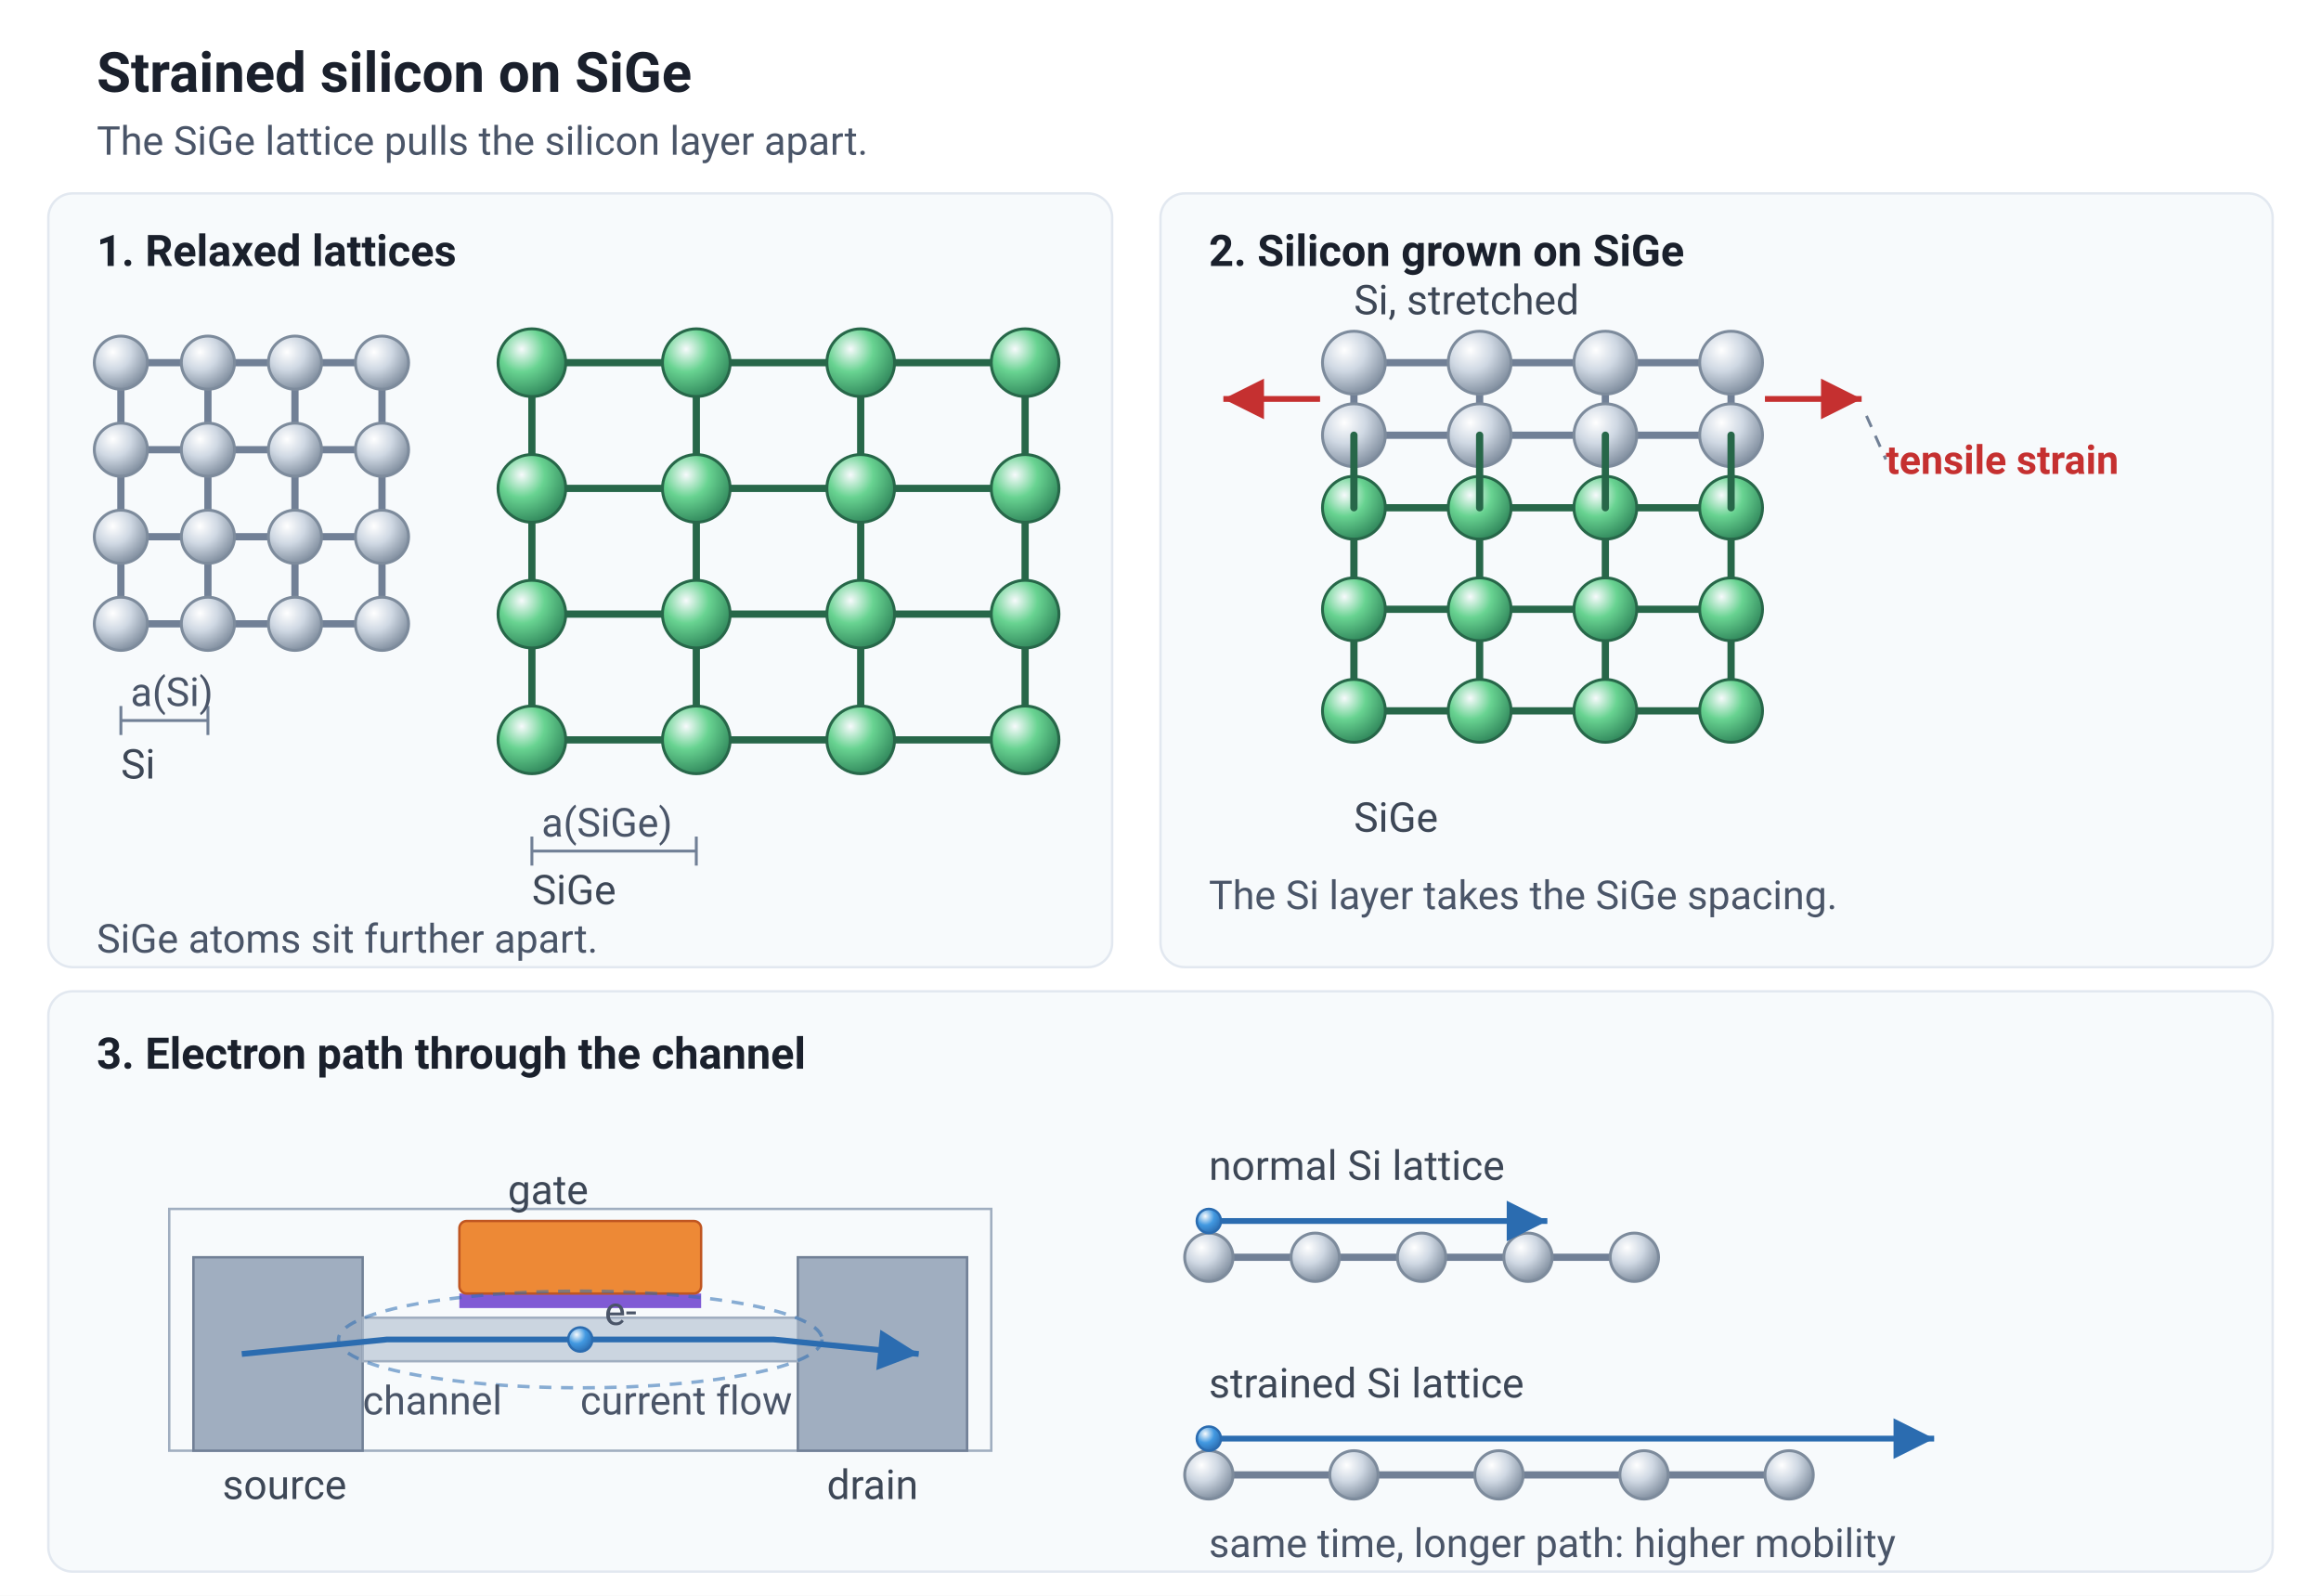
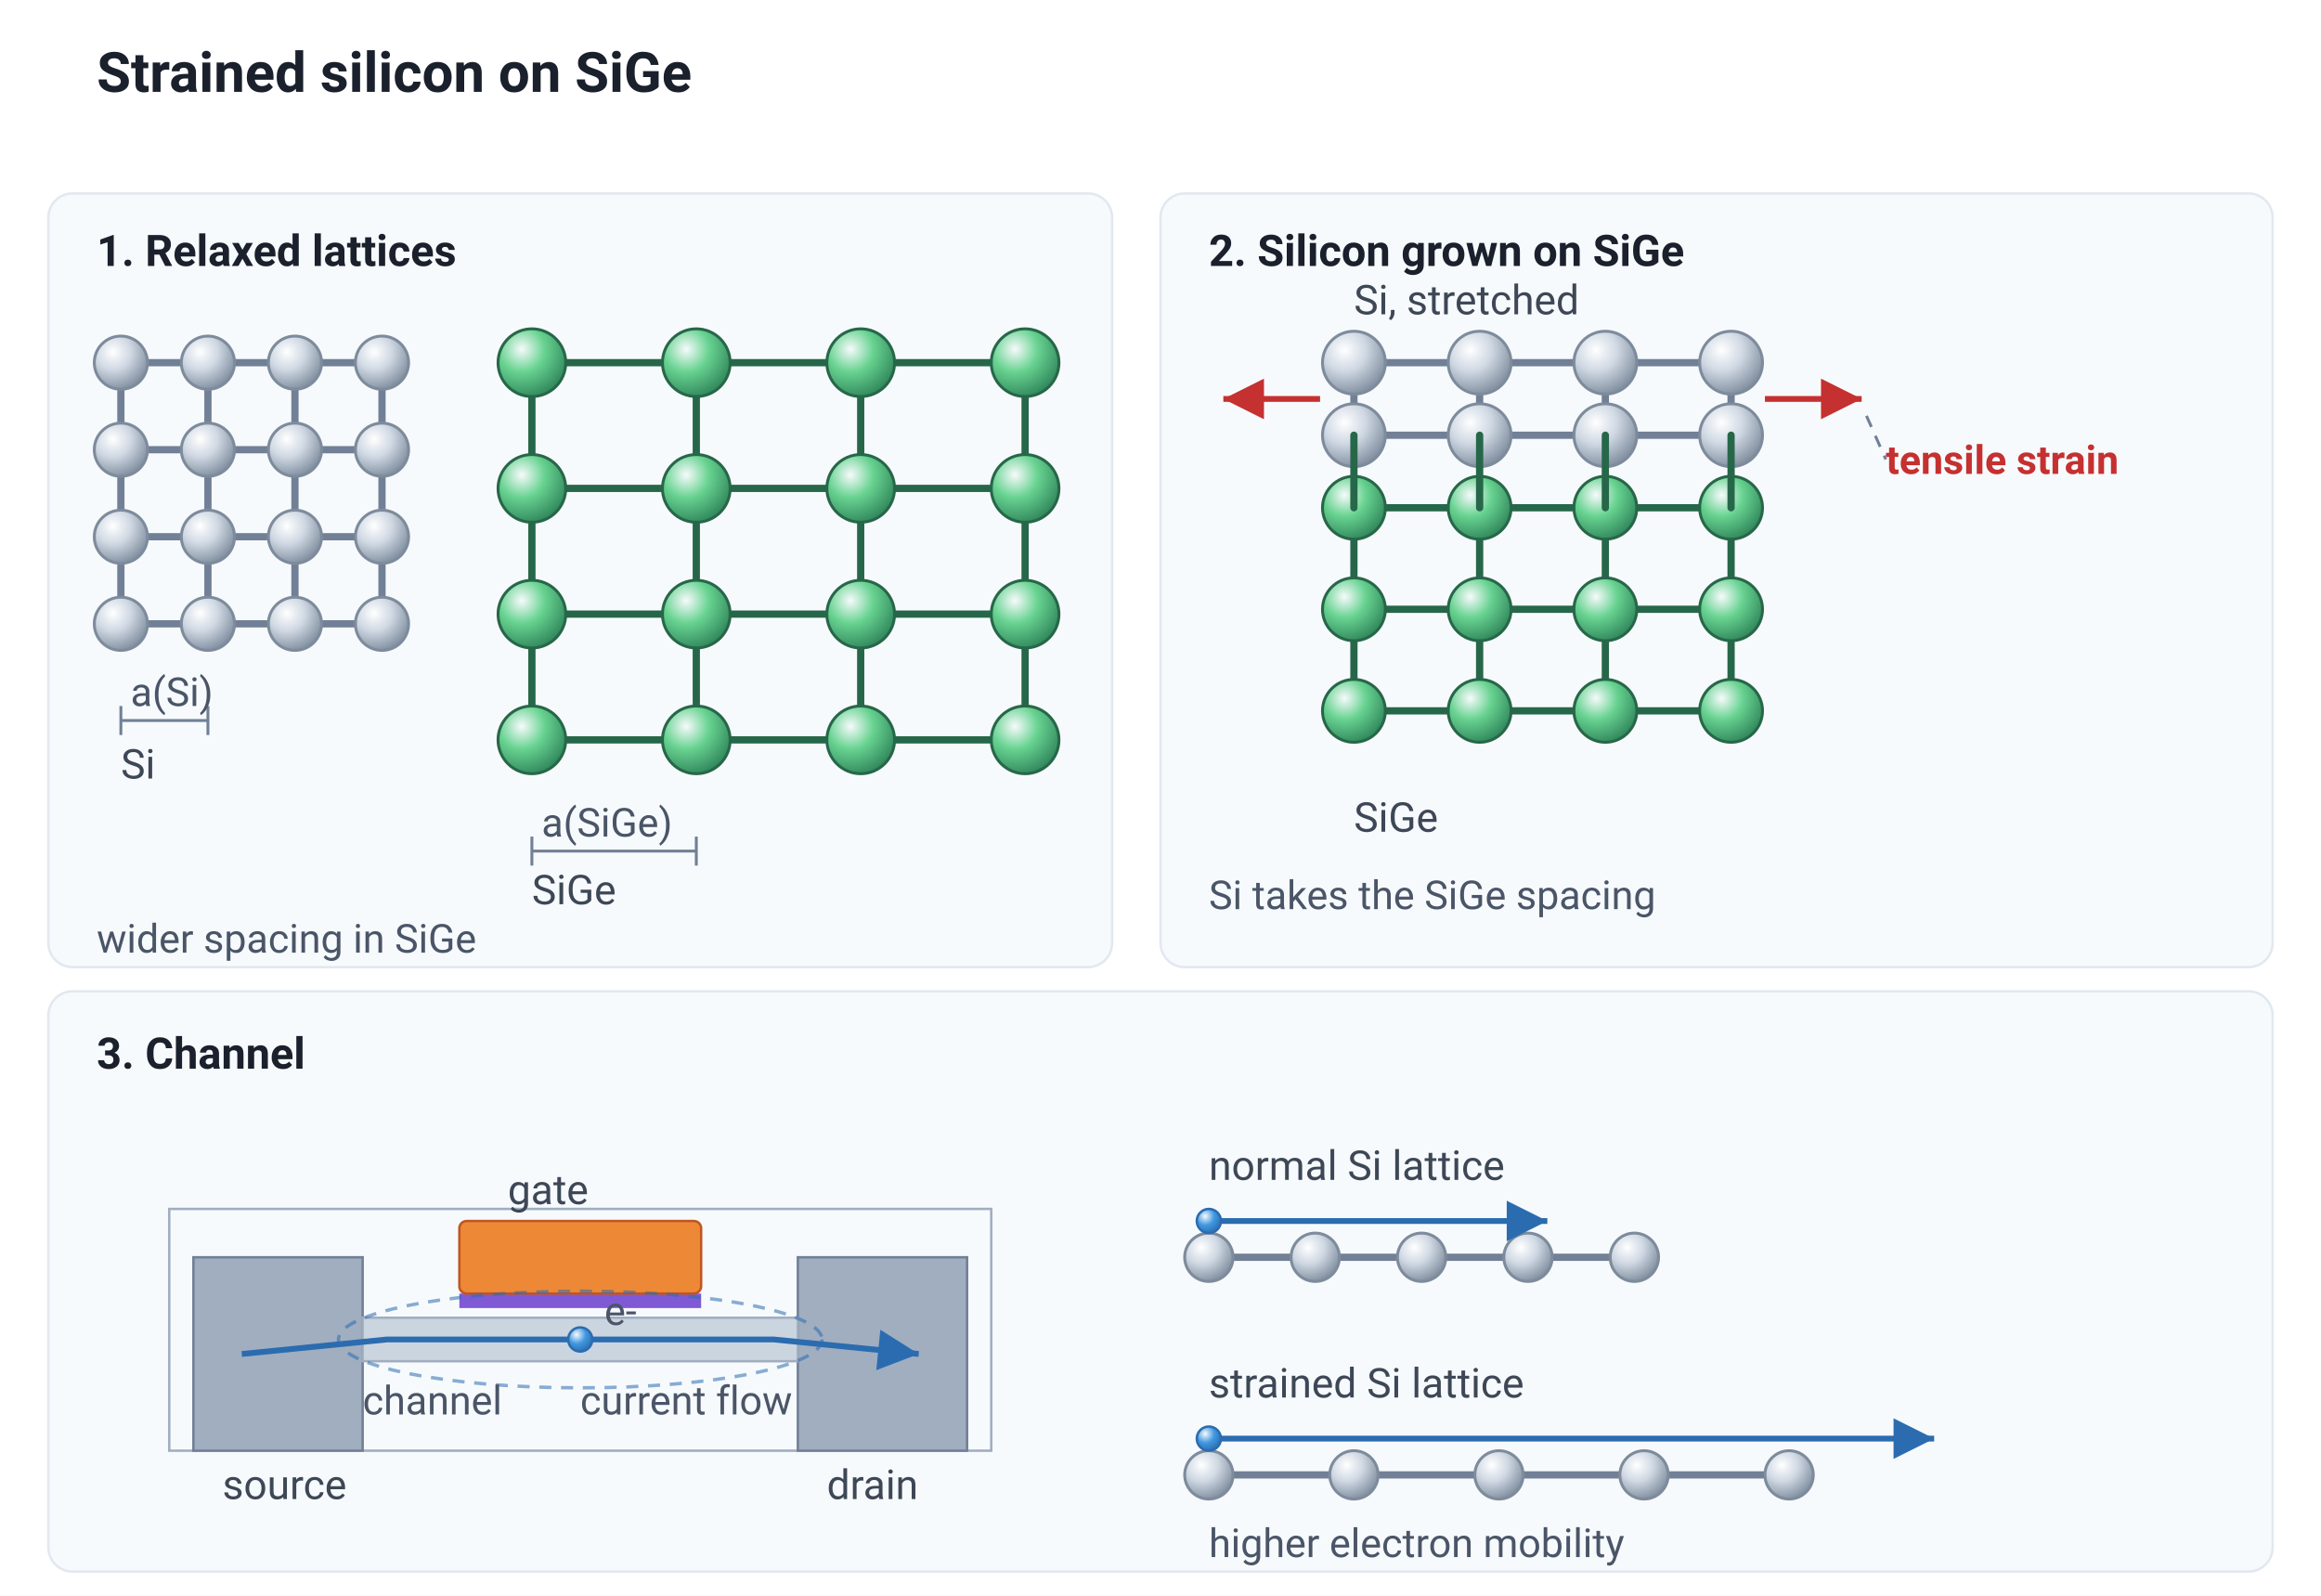
<svg xmlns="http://www.w3.org/2000/svg" width="960" height="660" viewBox="0 0 960 660" role="img">
  <rect width="960" height="660" fill="#ffffff" />
  <defs>
    <radialGradient id="siAtom" cx="35%" cy="30%" r="75%">
      <stop offset="0%" stop-color="#ffffff" />
      <stop offset="45%" stop-color="#cfd8e3" />
      <stop offset="100%" stop-color="#7d8b9c" />
    </radialGradient>
    <radialGradient id="geAtom" cx="35%" cy="30%" r="75%">
      <stop offset="0%" stop-color="#f7fafc" />
      <stop offset="45%" stop-color="#68d391" />
      <stop offset="100%" stop-color="#2f855a" />
    </radialGradient>
    <radialGradient id="electronAtom" cx="35%" cy="30%" r="75%">
      <stop offset="0%" stop-color="#f7fafc" />
      <stop offset="50%" stop-color="#4299e1" />
      <stop offset="100%" stop-color="#2b6cb0" />
    </radialGradient>
    <marker id="arrowRed" viewBox="0 0 10 10" refX="10" refY="5" markerWidth="7" markerHeight="7" orient="auto-start-reverse">
      <path d="M 0 0 L 10 5 L 0 10 z" fill="#c53030" />
    </marker>
    <marker id="arrowBlue" viewBox="0 0 10 10" refX="10" refY="5" markerWidth="7" markerHeight="7" orient="auto-start-reverse">
      <path d="M 0 0 L 10 5 L 0 10 z" fill="#2b6cb0" />
    </marker>
  </defs>
  <style>
    .h { font: 600 23px system-ui, -apple-system, "Segoe UI", Roboto, sans-serif; fill: #1a202c; }
    .pt { font: 600 18px system-ui, -apple-system, "Segoe UI", Roboto, sans-serif; fill: #1a202c; }
    .t { font: 17px system-ui, -apple-system, "Segoe UI", Roboto, sans-serif; fill: #3d4756; }
    .note { font: 16.5px system-ui, -apple-system, "Segoe UI", Roboto, sans-serif; fill: #4a5568; }
    .val { font: 600 16.5px system-ui, -apple-system, "Segoe UI", Roboto, sans-serif; fill: #c53030; }
    .bondSi { stroke: #718096; stroke-width: 3; stroke-linecap: round; }
    .bondGe { stroke: #276749; stroke-width: 3; stroke-linecap: round; }
    .strain { fill: none; stroke: #c53030; stroke-width: 2.4; }
    .path { fill: none; stroke: #2b6cb0; stroke-width: 2.4; }
    .lead { fill: none; stroke: #718096; stroke-width: 1.2; stroke-dasharray: 5 4; }
    .dim { fill: none; stroke: #718096; stroke-width: 1.2; }
    .panel { fill: #f7fafc; stroke: #e2e8f0; stroke-width: 1; }
  </style>
  <text class="h" x="40" y="38">Strained silicon on SiGe</text>
-   <text class="note" x="40" y="64">The SiGe lattice pulls the silicon layer apart.</text>
  <rect class="panel" x="20" y="80" width="440" height="320" rx="10" />
  <rect class="panel" x="480" y="80" width="460" height="320" rx="10" />
  <rect class="panel" x="20" y="410" width="920" height="240" rx="10" />
  <text class="pt" x="40" y="110">1. Relaxed lattices</text>
  <line class="bondSi" x1="50.0" y1="150.0" x2="86.0" y2="150.0" />
  <line class="bondSi" x1="50.0" y1="150.0" x2="50.0" y2="186.0" />
  <line class="bondSi" x1="86.0" y1="150.0" x2="122.0" y2="150.0" />
  <line class="bondSi" x1="86.0" y1="150.0" x2="86.0" y2="186.0" />
  <line class="bondSi" x1="122.0" y1="150.0" x2="158.0" y2="150.0" />
  <line class="bondSi" x1="122.0" y1="150.0" x2="122.0" y2="186.0" />
  <line class="bondSi" x1="158.0" y1="150.0" x2="158.0" y2="186.0" />
  <line class="bondSi" x1="50.0" y1="186.0" x2="86.0" y2="186.0" />
  <line class="bondSi" x1="50.0" y1="186.0" x2="50.0" y2="222.0" />
  <line class="bondSi" x1="86.0" y1="186.0" x2="122.0" y2="186.0" />
  <line class="bondSi" x1="86.0" y1="186.0" x2="86.0" y2="222.0" />
  <line class="bondSi" x1="122.0" y1="186.0" x2="158.0" y2="186.0" />
  <line class="bondSi" x1="122.0" y1="186.0" x2="122.0" y2="222.0" />
  <line class="bondSi" x1="158.0" y1="186.0" x2="158.0" y2="222.0" />
  <line class="bondSi" x1="50.0" y1="222.0" x2="86.0" y2="222.0" />
  <line class="bondSi" x1="50.0" y1="222.0" x2="50.0" y2="258.0" />
  <line class="bondSi" x1="86.0" y1="222.0" x2="122.0" y2="222.0" />
  <line class="bondSi" x1="86.0" y1="222.0" x2="86.0" y2="258.0" />
  <line class="bondSi" x1="122.0" y1="222.0" x2="158.0" y2="222.0" />
  <line class="bondSi" x1="122.0" y1="222.0" x2="122.0" y2="258.0" />
  <line class="bondSi" x1="158.0" y1="222.0" x2="158.0" y2="258.0" />
  <line class="bondSi" x1="50.0" y1="258.0" x2="86.0" y2="258.0" />
  <line class="bondSi" x1="86.0" y1="258.0" x2="122.0" y2="258.0" />
  <line class="bondSi" x1="122.0" y1="258.0" x2="158.0" y2="258.0" />
  <circle cx="50.0" cy="150.0" r="11" fill="url(#siAtom)" stroke="#7d8b9c" stroke-width="1.2" />
  <circle cx="86.0" cy="150.0" r="11" fill="url(#siAtom)" stroke="#7d8b9c" stroke-width="1.2" />
  <circle cx="122.0" cy="150.0" r="11" fill="url(#siAtom)" stroke="#7d8b9c" stroke-width="1.2" />
  <circle cx="158.0" cy="150.0" r="11" fill="url(#siAtom)" stroke="#7d8b9c" stroke-width="1.2" />
  <circle cx="50.0" cy="186.0" r="11" fill="url(#siAtom)" stroke="#7d8b9c" stroke-width="1.2" />
  <circle cx="86.0" cy="186.0" r="11" fill="url(#siAtom)" stroke="#7d8b9c" stroke-width="1.2" />
  <circle cx="122.0" cy="186.0" r="11" fill="url(#siAtom)" stroke="#7d8b9c" stroke-width="1.2" />
  <circle cx="158.0" cy="186.0" r="11" fill="url(#siAtom)" stroke="#7d8b9c" stroke-width="1.2" />
  <circle cx="50.0" cy="222.0" r="11" fill="url(#siAtom)" stroke="#7d8b9c" stroke-width="1.2" />
  <circle cx="86.0" cy="222.0" r="11" fill="url(#siAtom)" stroke="#7d8b9c" stroke-width="1.2" />
  <circle cx="122.0" cy="222.0" r="11" fill="url(#siAtom)" stroke="#7d8b9c" stroke-width="1.2" />
  <circle cx="158.0" cy="222.0" r="11" fill="url(#siAtom)" stroke="#7d8b9c" stroke-width="1.2" />
  <circle cx="50.0" cy="258.0" r="11" fill="url(#siAtom)" stroke="#7d8b9c" stroke-width="1.2" />
  <circle cx="86.0" cy="258.0" r="11" fill="url(#siAtom)" stroke="#7d8b9c" stroke-width="1.2" />
  <circle cx="122.0" cy="258.0" r="11" fill="url(#siAtom)" stroke="#7d8b9c" stroke-width="1.2" />
  <circle cx="158.0" cy="258.0" r="11" fill="url(#siAtom)" stroke="#7d8b9c" stroke-width="1.2" />
  <line class="bondGe" x1="220.0" y1="150.0" x2="288.0" y2="150.0" />
  <line class="bondGe" x1="220.0" y1="150.0" x2="220.0" y2="202.0" />
  <line class="bondGe" x1="288.0" y1="150.0" x2="356.0" y2="150.0" />
  <line class="bondGe" x1="288.0" y1="150.0" x2="288.0" y2="202.0" />
  <line class="bondGe" x1="356.0" y1="150.0" x2="424.0" y2="150.0" />
  <line class="bondGe" x1="356.0" y1="150.0" x2="356.0" y2="202.0" />
  <line class="bondGe" x1="424.0" y1="150.0" x2="424.0" y2="202.0" />
  <line class="bondGe" x1="220.0" y1="202.0" x2="288.0" y2="202.0" />
  <line class="bondGe" x1="220.0" y1="202.0" x2="220.0" y2="254.0" />
  <line class="bondGe" x1="288.0" y1="202.0" x2="356.0" y2="202.0" />
  <line class="bondGe" x1="288.0" y1="202.0" x2="288.0" y2="254.0" />
  <line class="bondGe" x1="356.0" y1="202.0" x2="424.0" y2="202.0" />
  <line class="bondGe" x1="356.0" y1="202.0" x2="356.0" y2="254.0" />
  <line class="bondGe" x1="424.0" y1="202.0" x2="424.0" y2="254.0" />
  <line class="bondGe" x1="220.0" y1="254.0" x2="288.0" y2="254.0" />
  <line class="bondGe" x1="220.0" y1="254.0" x2="220.0" y2="306.0" />
  <line class="bondGe" x1="288.0" y1="254.0" x2="356.0" y2="254.0" />
  <line class="bondGe" x1="288.0" y1="254.0" x2="288.0" y2="306.0" />
  <line class="bondGe" x1="356.0" y1="254.0" x2="424.0" y2="254.0" />
  <line class="bondGe" x1="356.0" y1="254.0" x2="356.0" y2="306.0" />
  <line class="bondGe" x1="424.0" y1="254.0" x2="424.0" y2="306.0" />
  <line class="bondGe" x1="220.0" y1="306.0" x2="288.0" y2="306.0" />
  <line class="bondGe" x1="288.0" y1="306.0" x2="356.0" y2="306.0" />
  <line class="bondGe" x1="356.0" y1="306.0" x2="424.0" y2="306.0" />
  <circle cx="220.0" cy="150.0" r="14" fill="url(#geAtom)" stroke="#276749" stroke-width="1.2" />
  <circle cx="288.0" cy="150.0" r="14" fill="url(#geAtom)" stroke="#276749" stroke-width="1.2" />
  <circle cx="356.0" cy="150.0" r="14" fill="url(#geAtom)" stroke="#276749" stroke-width="1.2" />
  <circle cx="424.0" cy="150.0" r="14" fill="url(#geAtom)" stroke="#276749" stroke-width="1.2" />
  <circle cx="220.0" cy="202.0" r="14" fill="url(#geAtom)" stroke="#276749" stroke-width="1.2" />
  <circle cx="288.0" cy="202.0" r="14" fill="url(#geAtom)" stroke="#276749" stroke-width="1.2" />
  <circle cx="356.0" cy="202.0" r="14" fill="url(#geAtom)" stroke="#276749" stroke-width="1.2" />
  <circle cx="424.0" cy="202.0" r="14" fill="url(#geAtom)" stroke="#276749" stroke-width="1.2" />
  <circle cx="220.0" cy="254.0" r="14" fill="url(#geAtom)" stroke="#276749" stroke-width="1.2" />
  <circle cx="288.0" cy="254.0" r="14" fill="url(#geAtom)" stroke="#276749" stroke-width="1.2" />
  <circle cx="356.0" cy="254.0" r="14" fill="url(#geAtom)" stroke="#276749" stroke-width="1.2" />
  <circle cx="424.0" cy="254.0" r="14" fill="url(#geAtom)" stroke="#276749" stroke-width="1.2" />
  <circle cx="220.0" cy="306.0" r="14" fill="url(#geAtom)" stroke="#276749" stroke-width="1.2" />
  <circle cx="288.0" cy="306.0" r="14" fill="url(#geAtom)" stroke="#276749" stroke-width="1.2" />
  <circle cx="356.0" cy="306.0" r="14" fill="url(#geAtom)" stroke="#276749" stroke-width="1.2" />
  <circle cx="424.0" cy="306.0" r="14" fill="url(#geAtom)" stroke="#276749" stroke-width="1.2" />
  <path class="dim" d="M 50,298 L 86,298 M 50,292 L 50,304 M 86,292 L 86,304" />
  <text class="note" x="54" y="292">a(Si)</text>
  <path class="dim" d="M 220,352 L 288,352 M 220,346 L 220,358 M 288,346 L 288,358" />
  <text class="note" x="224" y="346">a(SiGe)</text>
  <text class="t" x="50" y="322">Si</text>
  <text class="t" x="220" y="374">SiGe</text>
-   <text class="note" x="40" y="394">SiGe atoms sit further apart.</text>
+   <text class="note" x="40" y="394">wider spacing in SiGe</text>
  <text class="pt" x="500" y="110">2. Silicon grown on SiGe</text>
  <line class="bondSi" x1="560.0" y1="150.0" x2="612.0" y2="150.0" />
  <line class="bondSi" x1="560.0" y1="150.0" x2="560.0" y2="180.0" />
  <line class="bondSi" x1="612.0" y1="150.0" x2="664.0" y2="150.0" />
  <line class="bondSi" x1="612.0" y1="150.0" x2="612.0" y2="180.0" />
  <line class="bondSi" x1="664.0" y1="150.0" x2="716.0" y2="150.0" />
  <line class="bondSi" x1="664.0" y1="150.0" x2="664.0" y2="180.0" />
  <line class="bondSi" x1="716.0" y1="150.0" x2="716.0" y2="180.0" />
  <line class="bondSi" x1="560.0" y1="180.0" x2="612.0" y2="180.0" />
  <line class="bondSi" x1="612.0" y1="180.0" x2="664.0" y2="180.0" />
  <line class="bondSi" x1="664.0" y1="180.0" x2="716.0" y2="180.0" />
  <circle cx="560.0" cy="150.0" r="13" fill="url(#siAtom)" stroke="#7d8b9c" stroke-width="1.2" />
  <circle cx="612.0" cy="150.0" r="13" fill="url(#siAtom)" stroke="#7d8b9c" stroke-width="1.2" />
  <circle cx="664.0" cy="150.0" r="13" fill="url(#siAtom)" stroke="#7d8b9c" stroke-width="1.2" />
  <circle cx="716.0" cy="150.0" r="13" fill="url(#siAtom)" stroke="#7d8b9c" stroke-width="1.2" />
  <circle cx="560.0" cy="180.0" r="13" fill="url(#siAtom)" stroke="#7d8b9c" stroke-width="1.2" />
  <circle cx="612.0" cy="180.0" r="13" fill="url(#siAtom)" stroke="#7d8b9c" stroke-width="1.2" />
  <circle cx="664.0" cy="180.0" r="13" fill="url(#siAtom)" stroke="#7d8b9c" stroke-width="1.2" />
  <circle cx="716.0" cy="180.0" r="13" fill="url(#siAtom)" stroke="#7d8b9c" stroke-width="1.2" />
  <line class="bondGe" x1="560.0" y1="210.0" x2="612.0" y2="210.0" />
  <line class="bondGe" x1="560.0" y1="210.0" x2="560.0" y2="252.0" />
  <line class="bondGe" x1="612.0" y1="210.0" x2="664.0" y2="210.0" />
  <line class="bondGe" x1="612.0" y1="210.0" x2="612.0" y2="252.0" />
  <line class="bondGe" x1="664.0" y1="210.0" x2="716.0" y2="210.0" />
  <line class="bondGe" x1="664.0" y1="210.0" x2="664.0" y2="252.0" />
  <line class="bondGe" x1="716.0" y1="210.0" x2="716.0" y2="252.0" />
  <line class="bondGe" x1="560.0" y1="252.0" x2="612.0" y2="252.0" />
  <line class="bondGe" x1="560.0" y1="252.0" x2="560.0" y2="294.0" />
  <line class="bondGe" x1="612.0" y1="252.0" x2="664.0" y2="252.0" />
  <line class="bondGe" x1="612.0" y1="252.0" x2="612.0" y2="294.0" />
  <line class="bondGe" x1="664.0" y1="252.0" x2="716.0" y2="252.0" />
  <line class="bondGe" x1="664.0" y1="252.0" x2="664.0" y2="294.0" />
  <line class="bondGe" x1="716.0" y1="252.0" x2="716.0" y2="294.0" />
  <line class="bondGe" x1="560.0" y1="294.0" x2="612.0" y2="294.0" />
  <line class="bondGe" x1="612.0" y1="294.0" x2="664.0" y2="294.0" />
  <line class="bondGe" x1="664.0" y1="294.0" x2="716.0" y2="294.0" />
  <circle cx="560.0" cy="210.0" r="13" fill="url(#geAtom)" stroke="#276749" stroke-width="1.2" />
  <circle cx="612.0" cy="210.0" r="13" fill="url(#geAtom)" stroke="#276749" stroke-width="1.2" />
  <circle cx="664.0" cy="210.0" r="13" fill="url(#geAtom)" stroke="#276749" stroke-width="1.2" />
  <circle cx="716.0" cy="210.0" r="13" fill="url(#geAtom)" stroke="#276749" stroke-width="1.2" />
  <circle cx="560.0" cy="252.0" r="13" fill="url(#geAtom)" stroke="#276749" stroke-width="1.2" />
  <circle cx="612.0" cy="252.0" r="13" fill="url(#geAtom)" stroke="#276749" stroke-width="1.2" />
  <circle cx="664.0" cy="252.0" r="13" fill="url(#geAtom)" stroke="#276749" stroke-width="1.2" />
  <circle cx="716.0" cy="252.0" r="13" fill="url(#geAtom)" stroke="#276749" stroke-width="1.2" />
  <circle cx="560.0" cy="294.0" r="13" fill="url(#geAtom)" stroke="#276749" stroke-width="1.2" />
  <circle cx="612.0" cy="294.0" r="13" fill="url(#geAtom)" stroke="#276749" stroke-width="1.2" />
  <circle cx="664.0" cy="294.0" r="13" fill="url(#geAtom)" stroke="#276749" stroke-width="1.2" />
  <circle cx="716.0" cy="294.0" r="13" fill="url(#geAtom)" stroke="#276749" stroke-width="1.2" />
  <line class="bondGe" x1="560.0" y1="180.0" x2="560.0" y2="210.0" />
  <line class="bondGe" x1="612.0" y1="180.0" x2="612.0" y2="210.0" />
  <line class="bondGe" x1="664.0" y1="180.0" x2="664.0" y2="210.0" />
  <line class="bondGe" x1="716.0" y1="180.0" x2="716.0" y2="210.0" />
  <text class="t" x="560" y="130">Si, stretched</text>
  <text class="t" x="560" y="344">SiGe</text>
  <path class="strain" d="M 546,165 L 506,165" marker-end="url(#arrowRed)" />
  <path class="strain" d="M 730,165 L 770,165" marker-end="url(#arrowRed)" />
  <text class="val" x="780" y="196">tensile strain</text>
  <path class="lead" d="M 772,172 L 780,190" />
-   <text class="note" x="500" y="376">The Si layer takes the SiGe spacing.</text>
-   <text class="pt" x="40" y="442">3. Electron path through the channel</text>
+   <text class="note" x="500" y="376">Si takes the SiGe spacing</text>
+   <text class="pt" x="40" y="442">3. Channel</text>
  <rect x="70" y="500" width="340" height="100" fill="#f7fafc" stroke="#a0aec0" />
  <rect x="80" y="520" width="70" height="80" fill="#a0aec0" stroke="#718096" />
  <rect x="330" y="520" width="70" height="80" fill="#a0aec0" stroke="#718096" />
  <rect x="150" y="545" width="180" height="18" fill="#cbd5e0" stroke="#a0aec0" />
  <rect x="190" y="535" width="100" height="6" fill="#805ad5" />
  <rect x="190" y="505" width="100" height="30" rx="3" fill="#ed8936" stroke="#c05621" />
  <path class="path" d="M 100,560 L 160,554 L 320,554 L 380,560" marker-end="url(#arrowBlue)" />
  <ellipse cx="240" cy="554" rx="100" ry="20" fill="none" stroke="#2b6cb0" stroke-width="1.4" stroke-dasharray="5 4" opacity="0.55" />
  <circle cx="240" cy="554" r="5" fill="url(#electronAtom)" stroke="#2b6cb0" />
  <text class="t" x="210" y="498">gate</text>
  <text class="t" x="92" y="620">source</text>
  <text class="t" x="342" y="620">drain</text>
  <text class="note" x="150" y="585">channel</text>
  <text class="note" x="240" y="585">current flow</text>
  <text class="note" x="250" y="548">e-</text>
  <text class="t" x="500" y="488">normal Si lattice</text>
  <line class="bondSi" x1="500.0" y1="520.0" x2="544.0" y2="520.0" />
  <line class="bondSi" x1="544.0" y1="520.0" x2="588.0" y2="520.0" />
  <line class="bondSi" x1="588.0" y1="520.0" x2="632.0" y2="520.0" />
  <line class="bondSi" x1="632.0" y1="520.0" x2="676.0" y2="520.0" />
  <circle cx="500.0" cy="520.0" r="10" fill="url(#siAtom)" stroke="#7d8b9c" stroke-width="1.2" />
  <circle cx="544.0" cy="520.0" r="10" fill="url(#siAtom)" stroke="#7d8b9c" stroke-width="1.2" />
  <circle cx="588.0" cy="520.0" r="10" fill="url(#siAtom)" stroke="#7d8b9c" stroke-width="1.2" />
  <circle cx="632.0" cy="520.0" r="10" fill="url(#siAtom)" stroke="#7d8b9c" stroke-width="1.2" />
  <circle cx="676.0" cy="520.0" r="10" fill="url(#siAtom)" stroke="#7d8b9c" stroke-width="1.2" />
  <path class="path" d="M 500,505 L 640,505" marker-end="url(#arrowBlue)" />
  <circle cx="500" cy="505" r="5" fill="url(#electronAtom)" stroke="#2b6cb0" />
  <text class="t" x="500" y="578">strained Si lattice</text>
  <line class="bondSi" x1="500.0" y1="610.0" x2="560.0" y2="610.0" />
  <line class="bondSi" x1="560.0" y1="610.0" x2="620.0" y2="610.0" />
  <line class="bondSi" x1="620.0" y1="610.0" x2="680.0" y2="610.0" />
  <line class="bondSi" x1="680.0" y1="610.0" x2="740.0" y2="610.0" />
  <circle cx="500.0" cy="610.0" r="10" fill="url(#siAtom)" stroke="#7d8b9c" stroke-width="1.2" />
  <circle cx="560.0" cy="610.0" r="10" fill="url(#siAtom)" stroke="#7d8b9c" stroke-width="1.2" />
  <circle cx="620.0" cy="610.0" r="10" fill="url(#siAtom)" stroke="#7d8b9c" stroke-width="1.2" />
  <circle cx="680.0" cy="610.0" r="10" fill="url(#siAtom)" stroke="#7d8b9c" stroke-width="1.2" />
  <circle cx="740.0" cy="610.0" r="10" fill="url(#siAtom)" stroke="#7d8b9c" stroke-width="1.2" />
  <path class="path" d="M 500,595 L 800,595" marker-end="url(#arrowBlue)" />
  <circle cx="500" cy="595" r="5" fill="url(#electronAtom)" stroke="#2b6cb0" />
-   <text class="note" x="500" y="644">same time, longer path: higher mobility</text>
+   <text class="note" x="500" y="644">higher electron mobility</text>
</svg>
